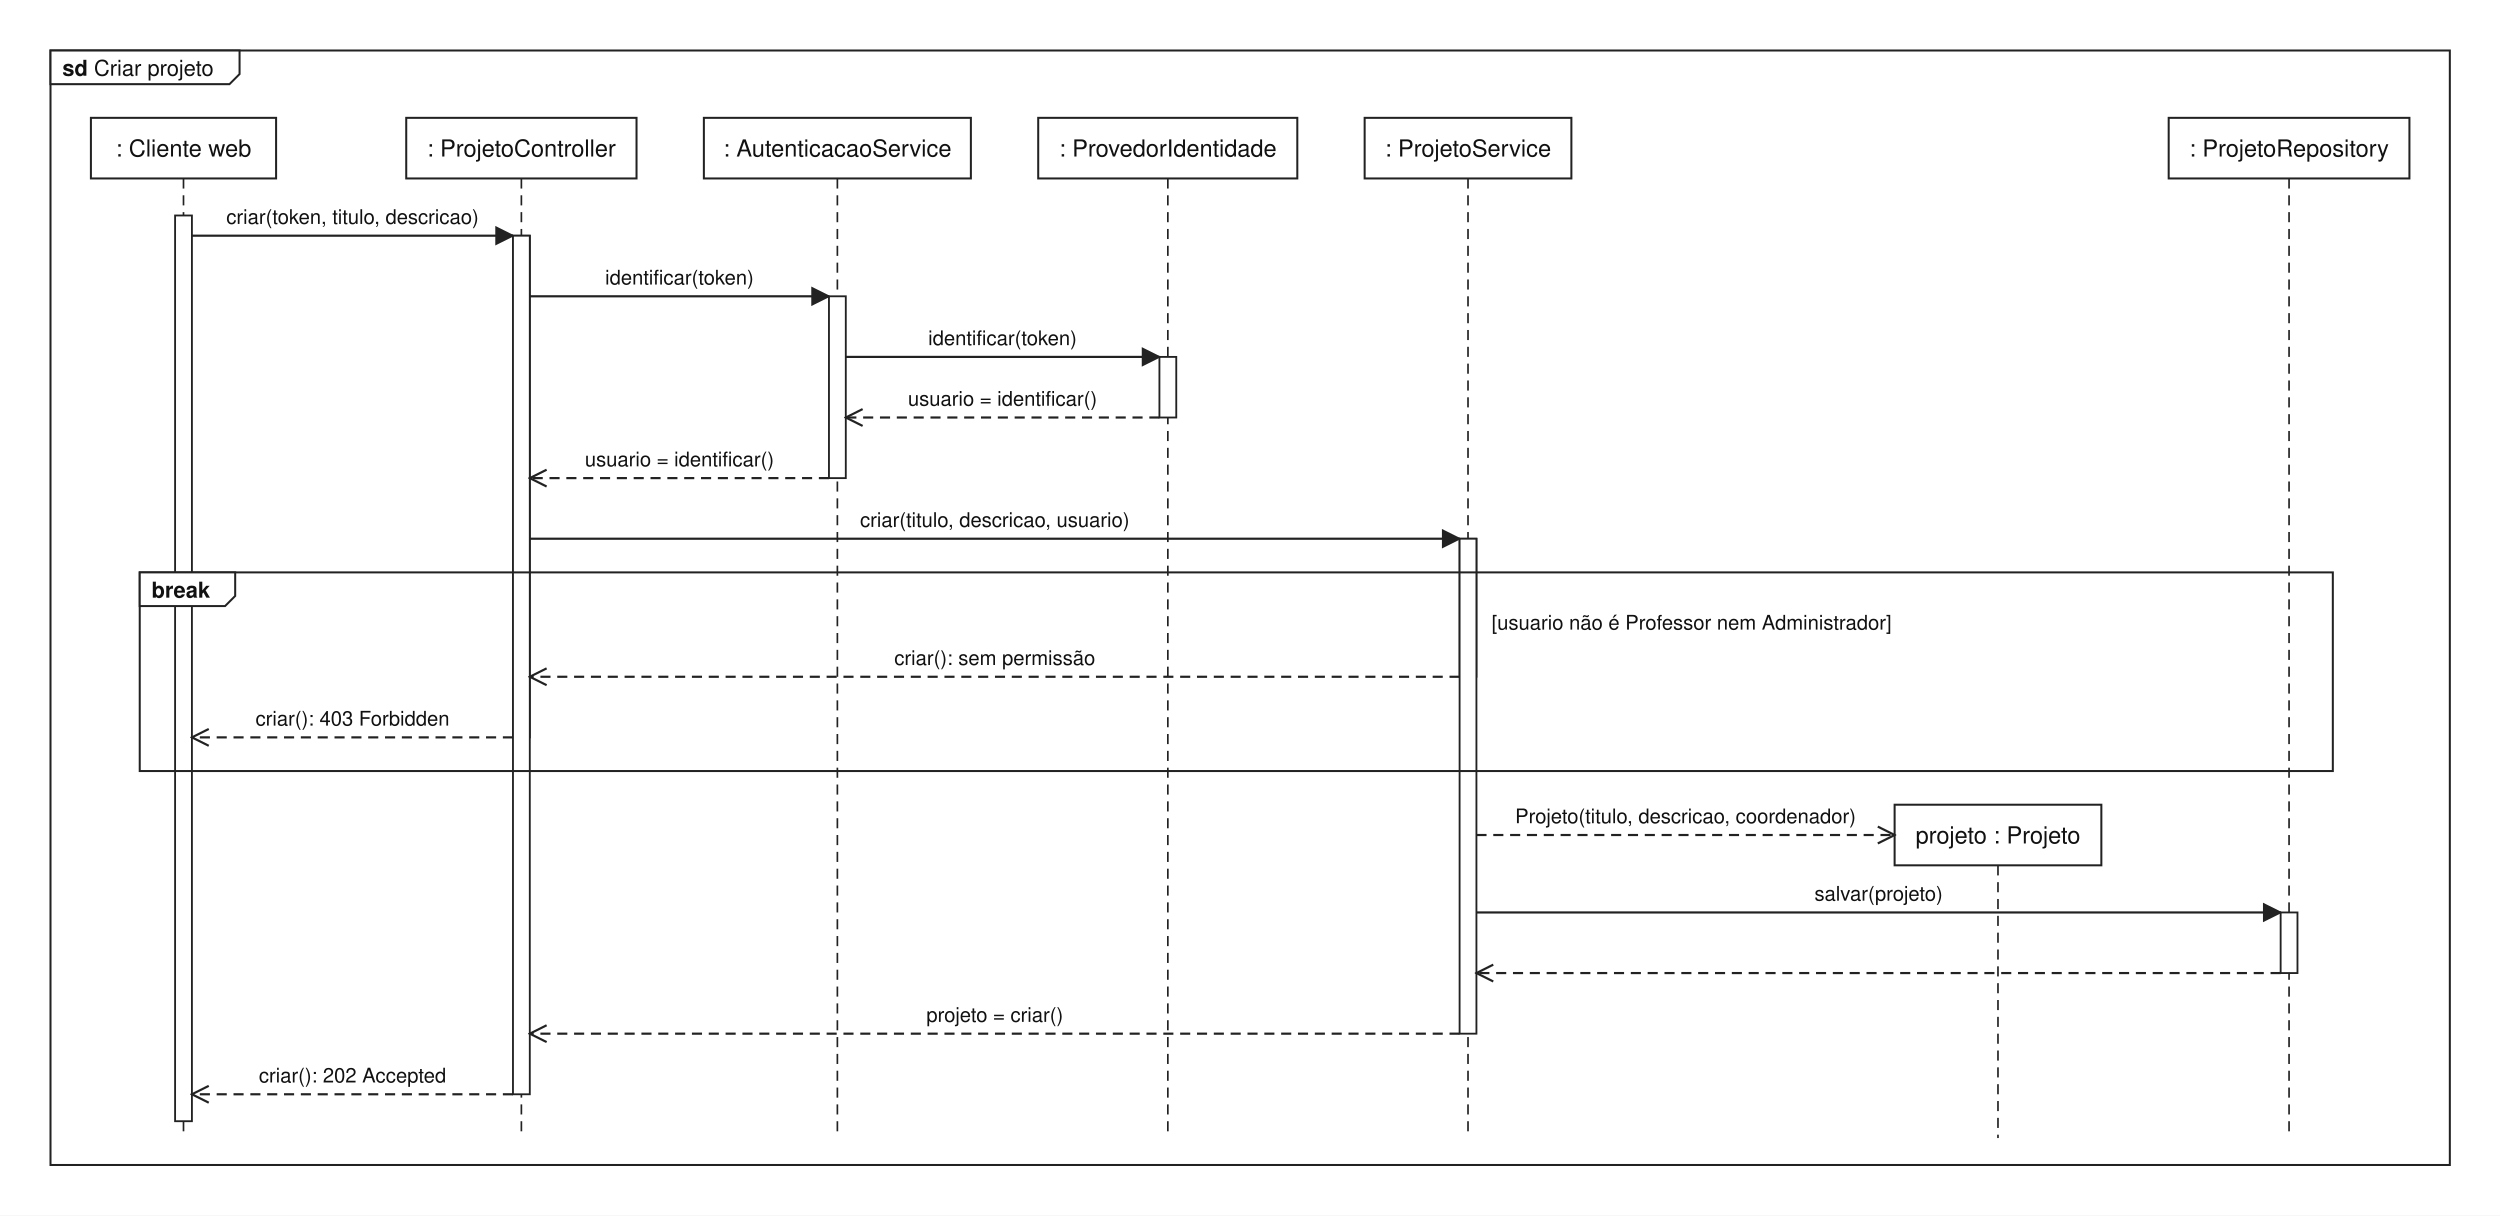
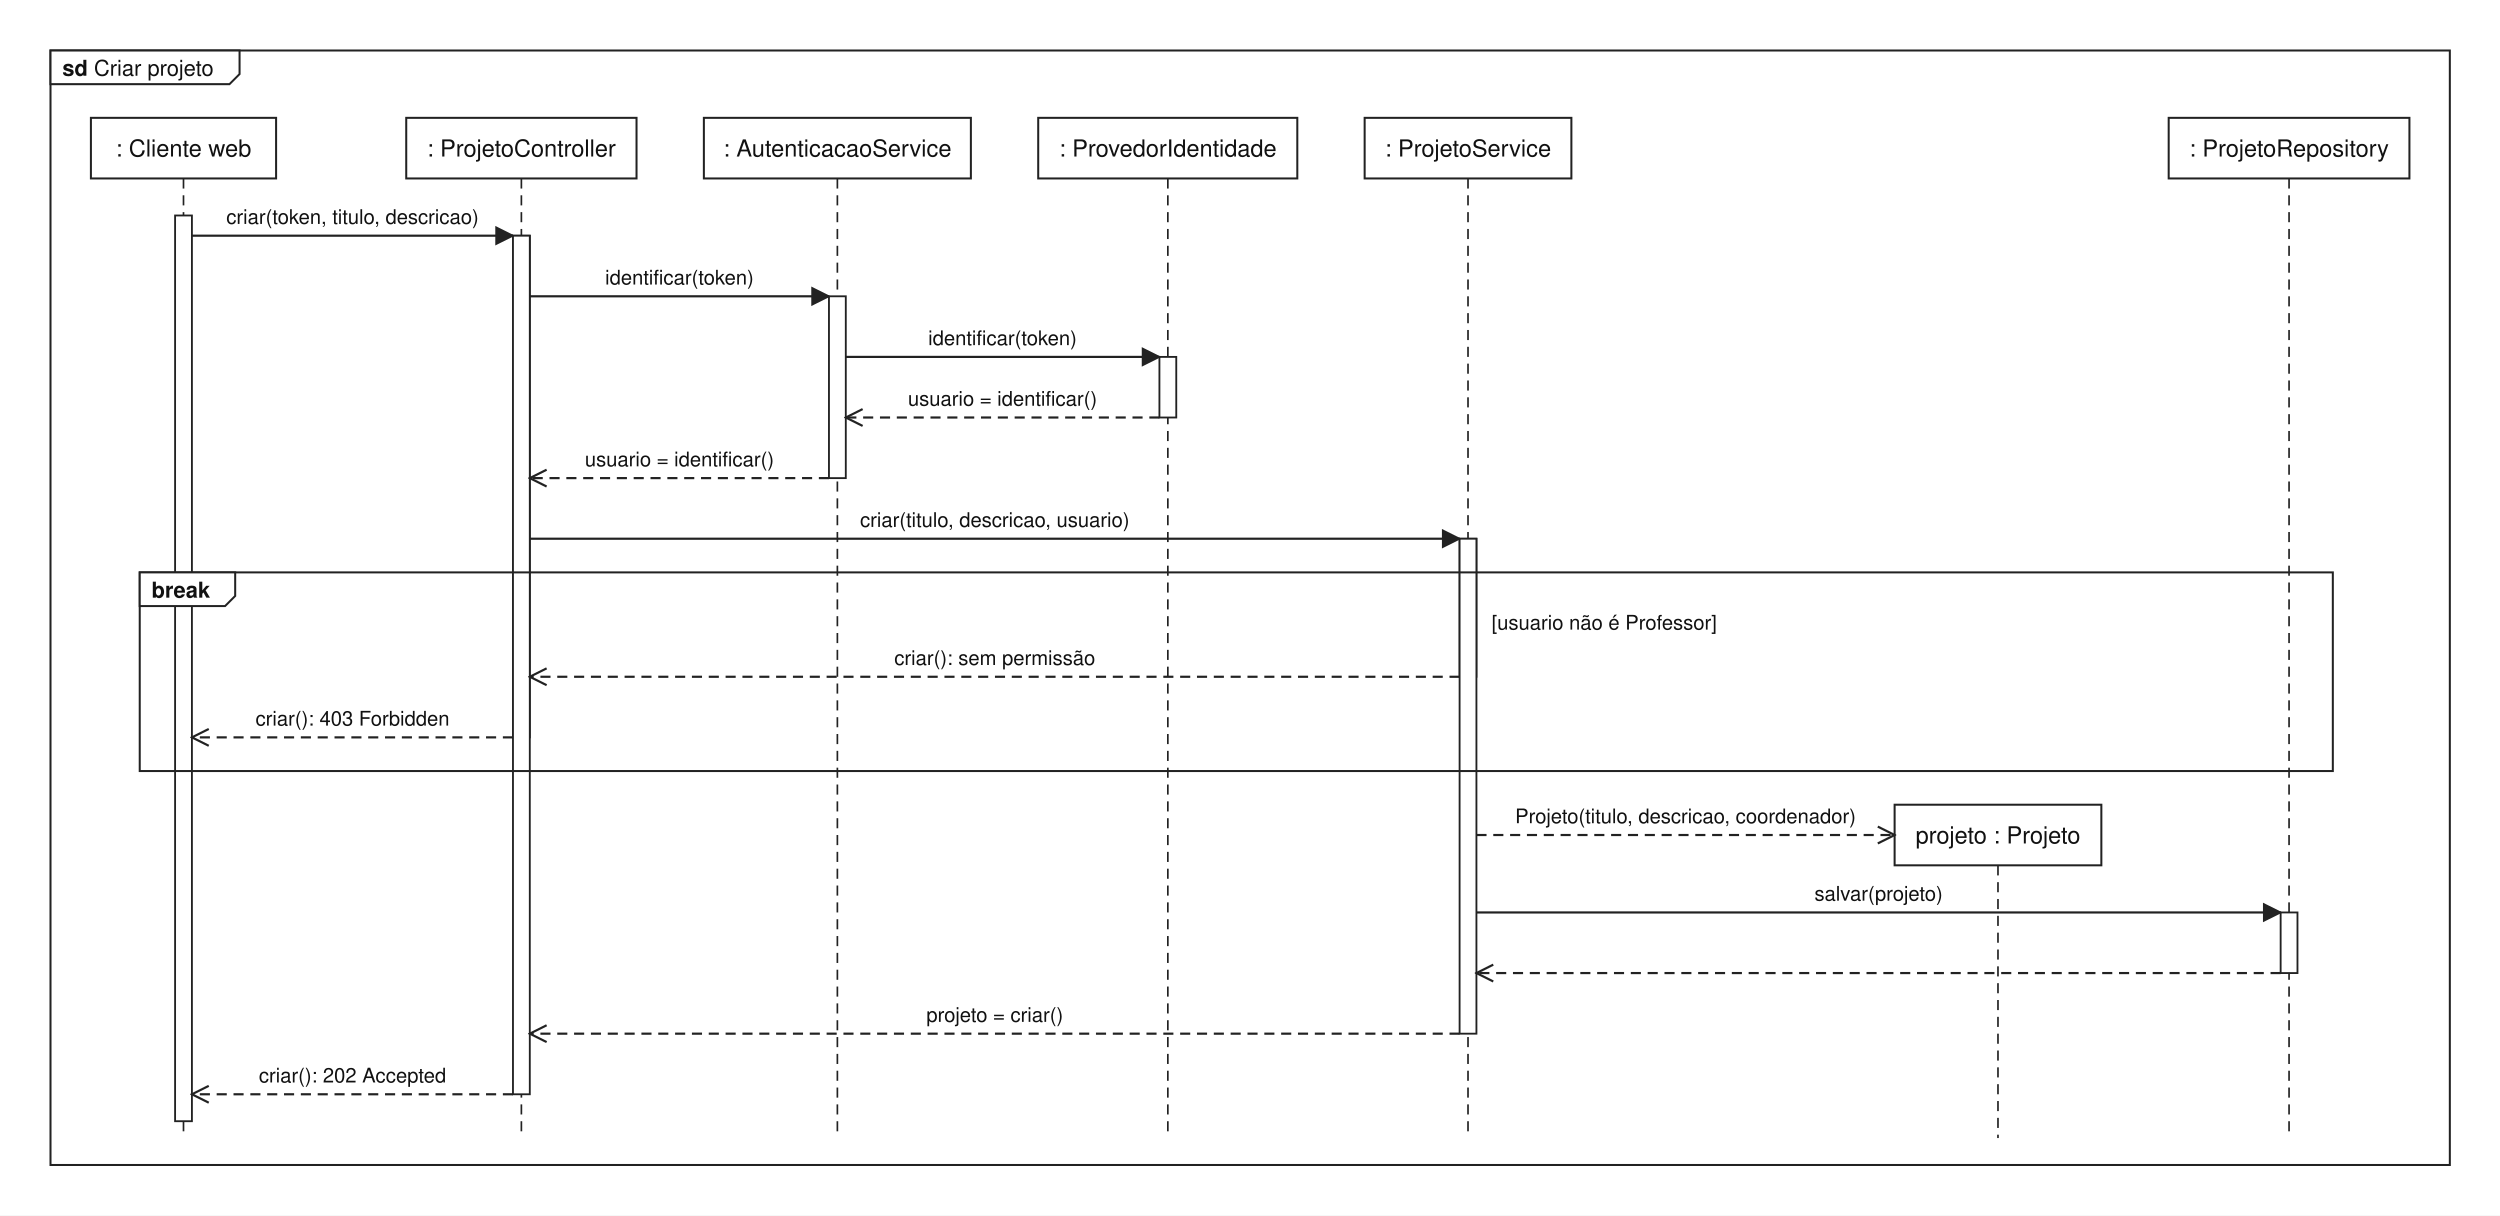
<svg xmlns="http://www.w3.org/2000/svg" width="1485" height="722" viewBox="0 0 1485 722" font-family="Helvetica, Arial, 'Liberation Sans', sans-serif">
  <defs>
    <marker id="seta" viewBox="0 0 12 12" refX="11" refY="6" markerWidth="12" markerHeight="12" orient="auto-start-reverse" markerUnits="userSpaceOnUse">
      <path d="M1,1 L11,6 L1,11" fill="none" stroke="#222" stroke-width="1.3" />
    </marker>
    <marker id="seta_cheia" viewBox="0 0 12 12" refX="11" refY="6" markerWidth="12" markerHeight="12" orient="auto-start-reverse" markerUnits="userSpaceOnUse">
      <path d="M1,1 L11,6 L1,11 Z" fill="#222" stroke="#222" stroke-width="1" />
    </marker>
    <marker id="triangulo" viewBox="0 0 16 16" refX="15" refY="8" markerWidth="16" markerHeight="16" orient="auto-start-reverse" markerUnits="userSpaceOnUse">
      <path d="M1,1 L15,8 L1,15 Z" fill="#fff" stroke="#222" stroke-width="1.3" />
    </marker>
    <marker id="losango" viewBox="0 0 22 12" refX="21" refY="6" markerWidth="22" markerHeight="12" orient="auto-start-reverse" markerUnits="userSpaceOnUse">
      <path d="M1,6 L11,1 L21,6 L11,11 Z" fill="#222" stroke="#222" stroke-width="1.2" />
    </marker>
    <marker id="losango_vazio" viewBox="0 0 22 12" refX="21" refY="6" markerWidth="22" markerHeight="12" orient="auto-start-reverse" markerUnits="userSpaceOnUse">
      <path d="M1,6 L11,1 L21,6 L11,11 Z" fill="#fff" stroke="#222" stroke-width="1.2" />
    </marker>
  </defs>
  <rect width="1485" height="722" fill="#fff" />
  <rect x="30.0" y="30.0" width="1425.2" height="662.0" fill="none" stroke="#222" stroke-width="1.2" />
  <path d="M30.0,30.0 H142.3 V44.0 L136.3,50.0 H30.0 Z" fill="#fff" stroke="#222" stroke-width="1.2" />
  <text x="37.0" y="45.0" font-size="13" text-anchor="start" font-weight="bold" font-style="normal" fill="#111">sd</text>
  <text x="55.8" y="45.0" font-size="13" text-anchor="start" font-weight="normal" font-style="normal" fill="#111">Criar projeto</text>
  <line x1="109.0" y1="106.0" x2="109.0" y2="676.0" stroke="#222" stroke-width="1" stroke-dasharray="6,4" />
  <line x1="309.7" y1="106.0" x2="309.7" y2="676.0" stroke="#222" stroke-width="1" stroke-dasharray="6,4" />
  <line x1="497.4" y1="106.0" x2="497.4" y2="676.0" stroke="#222" stroke-width="1" stroke-dasharray="6,4" />
  <line x1="693.7" y1="106.0" x2="693.7" y2="676.0" stroke="#222" stroke-width="1" stroke-dasharray="6,4" />
  <line x1="872.0" y1="106.0" x2="872.0" y2="676.0" stroke="#222" stroke-width="1" stroke-dasharray="6,4" />
  <line x1="1186.8" y1="514.0" x2="1186.8" y2="676.0" stroke="#222" stroke-width="1" stroke-dasharray="6,4" />
  <line x1="1359.7" y1="106.0" x2="1359.7" y2="676.0" stroke="#222" stroke-width="1" stroke-dasharray="6,4" />
  <rect x="54.0" y="70.0" width="110.0" height="36.0" fill="#fff" stroke="#222" stroke-width="1.2" />
  <text x="109.0" y="93.0" font-size="14" text-anchor="middle" font-weight="normal" font-style="normal" fill="#111">: Cliente web</text>
  <rect x="241.3" y="70.0" width="136.8" height="36.0" fill="#fff" stroke="#222" stroke-width="1.2" />
  <text x="309.7" y="93.0" font-size="14" text-anchor="middle" font-weight="normal" font-style="normal" fill="#111">: ProjetoController</text>
  <rect x="418.1" y="70.0" width="158.6" height="36.0" fill="#fff" stroke="#222" stroke-width="1.2" />
  <text x="497.4" y="93.0" font-size="14" text-anchor="middle" font-weight="normal" font-style="normal" fill="#111">: AutenticacaoService</text>
  <rect x="616.7" y="70.0" width="153.9" height="36.0" fill="#fff" stroke="#222" stroke-width="1.2" />
  <text x="693.7" y="93.0" font-size="14" text-anchor="middle" font-weight="normal" font-style="normal" fill="#111">: ProvedorIdentidade</text>
  <rect x="810.6" y="70.0" width="122.8" height="36.0" fill="#fff" stroke="#222" stroke-width="1.2" />
  <text x="872.0" y="93.0" font-size="14" text-anchor="middle" font-weight="normal" font-style="normal" fill="#111">: ProjetoService</text>
  <rect x="1125.4" y="478.0" width="122.8" height="36.0" fill="#fff" stroke="#222" stroke-width="1.2" />
  <text x="1186.8" y="501.0" font-size="14" text-anchor="middle" font-weight="normal" font-style="normal" fill="#111">projeto : Projeto</text>
  <rect x="1288.2" y="70.0" width="143.0" height="36.0" fill="#fff" stroke="#222" stroke-width="1.2" />
  <text x="1359.7" y="93.0" font-size="14" text-anchor="middle" font-weight="normal" font-style="normal" fill="#111">: ProjetoRepository</text>
  <rect x="688.7" y="212.0" width="10.0" height="36.0" fill="#fff" stroke="#222" stroke-width="1.1" />
  <rect x="492.4" y="176.0" width="10.0" height="108.0" fill="#fff" stroke="#222" stroke-width="1.1" />
  <rect x="867.0" y="320.0" width="10.0" height="82.0" fill="#fff" stroke="#222" stroke-width="1.1" />
  <rect x="304.7" y="140.0" width="10.0" height="298.0" fill="#fff" stroke="#222" stroke-width="1.1" />
  <rect x="1354.7" y="542.0" width="10.0" height="36.0" fill="#fff" stroke="#222" stroke-width="1.1" />
  <rect x="867.0" y="320.0" width="10.0" height="294.0" fill="#fff" stroke="#222" stroke-width="1.1" />
  <rect x="304.7" y="140.0" width="10.0" height="510.0" fill="#fff" stroke="#222" stroke-width="1.1" />
  <rect x="104.0" y="128.0" width="10.0" height="538.0" fill="#fff" stroke="#222" stroke-width="1.1" />
  <rect x="83.0" y="340.0" width="1302.7" height="118.0" fill="none" stroke="#222" stroke-width="1.2" />
  <path d="M83.0,340.0 H139.7 V354.0 L133.7,360.0 H83.0 Z" fill="#fff" stroke="#222" stroke-width="1.2" />
  <text x="90.0" y="355.0" font-size="13" text-anchor="start" font-weight="bold" font-style="normal" fill="#111">break</text>
-   <text x="886.0" y="374.0" font-size="12" text-anchor="start" stroke="#fff" stroke-width="5" stroke-linejoin="round" paint-order="stroke" font-weight="normal" font-style="normal" fill="#111">[usuario não é Professor nem Administrador]</text>
+   <text x="886.0" y="374.0" font-size="12" text-anchor="start" stroke="#fff" stroke-width="5" stroke-linejoin="round" paint-order="stroke" font-weight="normal" font-style="normal" fill="#111">[usuario não é Professor]</text>
  <polyline points="114.0,140.0 304.7,140.0" fill="none" stroke="#222" stroke-width="1.3" marker-end="url(#seta_cheia)" />
  <text x="209.4" y="133.0" font-size="12" text-anchor="middle" stroke="#fff" stroke-width="5" stroke-linejoin="round" paint-order="stroke" font-weight="normal" font-style="normal" fill="#111">criar(token, titulo, descricao)</text>
  <polyline points="314.7,176.0 492.4,176.0" fill="none" stroke="#222" stroke-width="1.3" marker-end="url(#seta_cheia)" />
  <text x="403.6" y="169.0" font-size="12" text-anchor="middle" stroke="#fff" stroke-width="5" stroke-linejoin="round" paint-order="stroke" font-weight="normal" font-style="normal" fill="#111">identificar(token)</text>
  <polyline points="502.4,212.0 688.7,212.0" fill="none" stroke="#222" stroke-width="1.3" marker-end="url(#seta_cheia)" />
  <text x="595.5" y="205.0" font-size="12" text-anchor="middle" stroke="#fff" stroke-width="5" stroke-linejoin="round" paint-order="stroke" font-weight="normal" font-style="normal" fill="#111">identificar(token)</text>
  <polyline points="688.7,248.0 502.4,248.0" fill="none" stroke="#222" stroke-width="1.3" stroke-dasharray="6,4" marker-end="url(#seta)" />
  <text x="595.5" y="241.0" font-size="12" text-anchor="middle" stroke="#fff" stroke-width="5" stroke-linejoin="round" paint-order="stroke" font-weight="normal" font-style="normal" fill="#111">usuario = identificar()</text>
  <polyline points="492.4,284.0 314.7,284.0" fill="none" stroke="#222" stroke-width="1.3" stroke-dasharray="6,4" marker-end="url(#seta)" />
  <text x="403.6" y="277.0" font-size="12" text-anchor="middle" stroke="#fff" stroke-width="5" stroke-linejoin="round" paint-order="stroke" font-weight="normal" font-style="normal" fill="#111">usuario = identificar()</text>
  <polyline points="314.7,320.0 867.0,320.0" fill="none" stroke="#222" stroke-width="1.3" marker-end="url(#seta_cheia)" />
  <text x="590.9" y="313.0" font-size="12" text-anchor="middle" stroke="#fff" stroke-width="5" stroke-linejoin="round" paint-order="stroke" font-weight="normal" font-style="normal" fill="#111">criar(titulo, descricao, usuario)</text>
  <polyline points="867.0,402.0 314.7,402.0" fill="none" stroke="#222" stroke-width="1.3" stroke-dasharray="6,4" marker-end="url(#seta)" />
  <text x="590.9" y="395.0" font-size="12" text-anchor="middle" stroke="#fff" stroke-width="5" stroke-linejoin="round" paint-order="stroke" font-weight="normal" font-style="normal" fill="#111">criar(): sem permissão</text>
  <polyline points="304.7,438.0 114.0,438.0" fill="none" stroke="#222" stroke-width="1.3" stroke-dasharray="6,4" marker-end="url(#seta)" />
  <text x="209.4" y="431.0" font-size="12" text-anchor="middle" stroke="#fff" stroke-width="5" stroke-linejoin="round" paint-order="stroke" font-weight="normal" font-style="normal" fill="#111">criar(): 403 Forbidden</text>
  <polyline points="877.0,496.0 1125.4,496.0" fill="none" stroke="#222" stroke-width="1.3" stroke-dasharray="6,4" marker-end="url(#seta)" />
  <text x="1001.2" y="489.0" font-size="12" text-anchor="middle" stroke="#fff" stroke-width="5" stroke-linejoin="round" paint-order="stroke" font-weight="normal" font-style="normal" fill="#111">Projeto(titulo, descricao, coordenador)</text>
  <polyline points="877.0,542.0 1354.7,542.0" fill="none" stroke="#222" stroke-width="1.3" marker-end="url(#seta_cheia)" />
  <text x="1115.9" y="535.0" font-size="12" text-anchor="middle" stroke="#fff" stroke-width="5" stroke-linejoin="round" paint-order="stroke" font-weight="normal" font-style="normal" fill="#111">salvar(projeto)</text>
  <polyline points="1354.7,578.0 877.0,578.0" fill="none" stroke="#222" stroke-width="1.3" stroke-dasharray="6,4" marker-end="url(#seta)" />
  <text x="1115.9" y="571.0" font-size="12" text-anchor="middle" stroke="#fff" stroke-width="5" stroke-linejoin="round" paint-order="stroke" font-weight="normal" font-style="normal" fill="#111" />
  <polyline points="867.0,614.0 314.7,614.0" fill="none" stroke="#222" stroke-width="1.3" stroke-dasharray="6,4" marker-end="url(#seta)" />
  <text x="590.9" y="607.0" font-size="12" text-anchor="middle" stroke="#fff" stroke-width="5" stroke-linejoin="round" paint-order="stroke" font-weight="normal" font-style="normal" fill="#111">projeto = criar()</text>
  <polyline points="304.7,650.0 114.0,650.0" fill="none" stroke="#222" stroke-width="1.3" stroke-dasharray="6,4" marker-end="url(#seta)" />
  <text x="209.4" y="643.0" font-size="12" text-anchor="middle" stroke="#fff" stroke-width="5" stroke-linejoin="round" paint-order="stroke" font-weight="normal" font-style="normal" fill="#111">criar(): 202 Accepted</text>
</svg>
